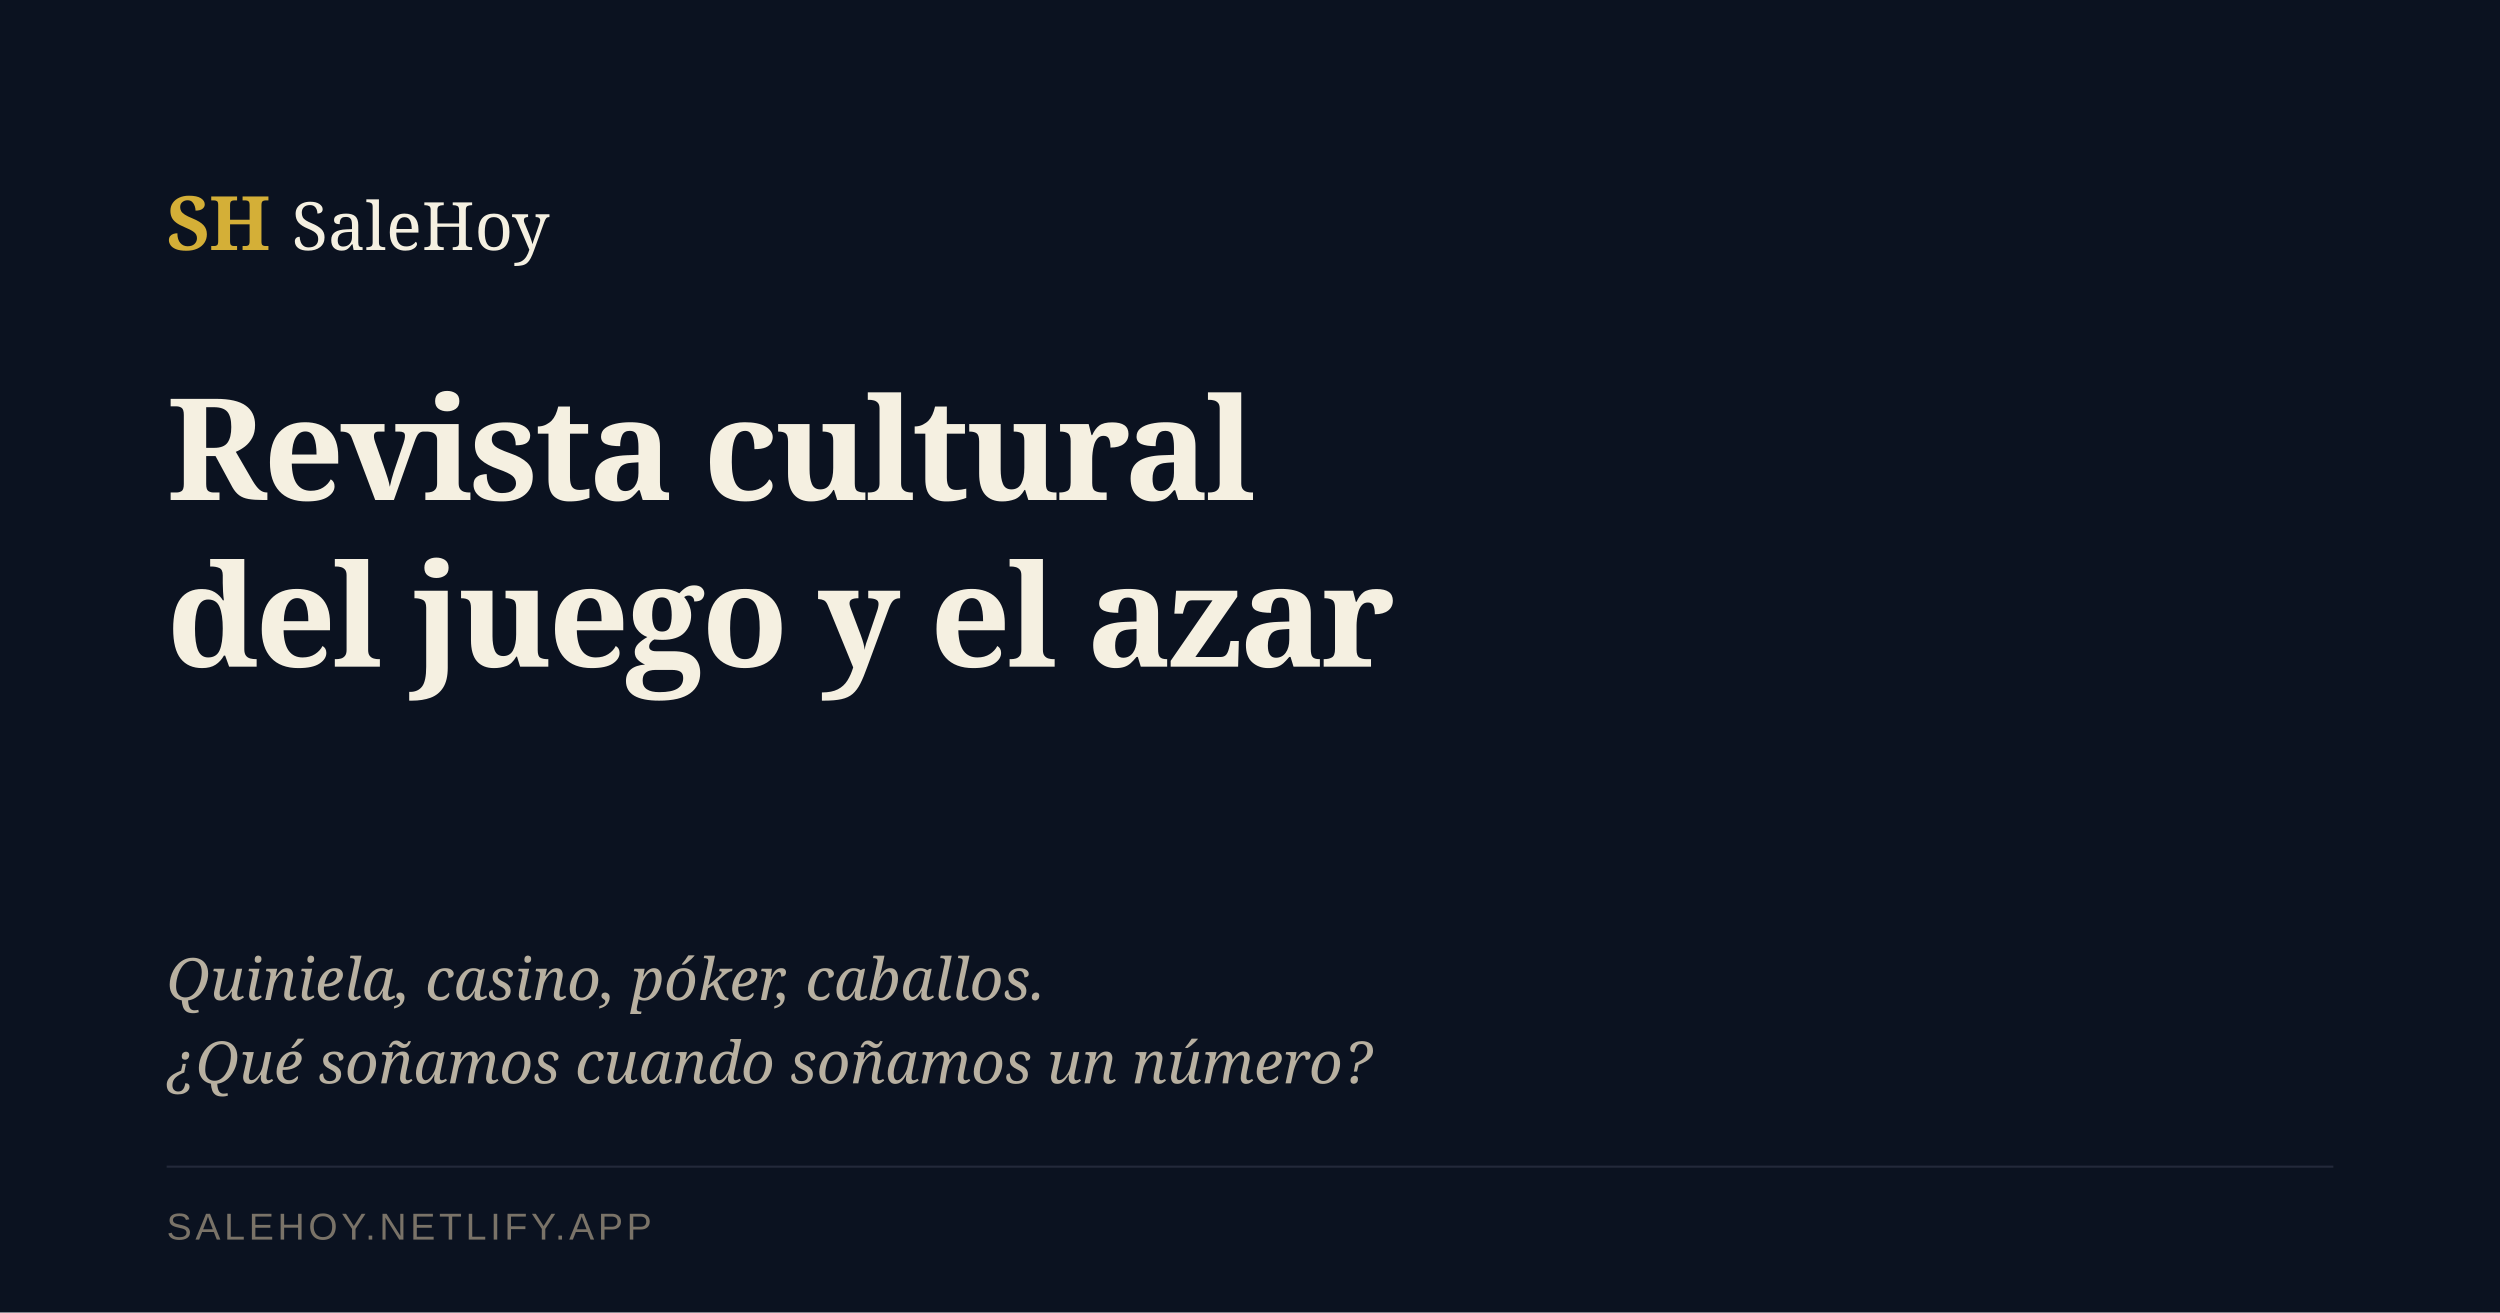
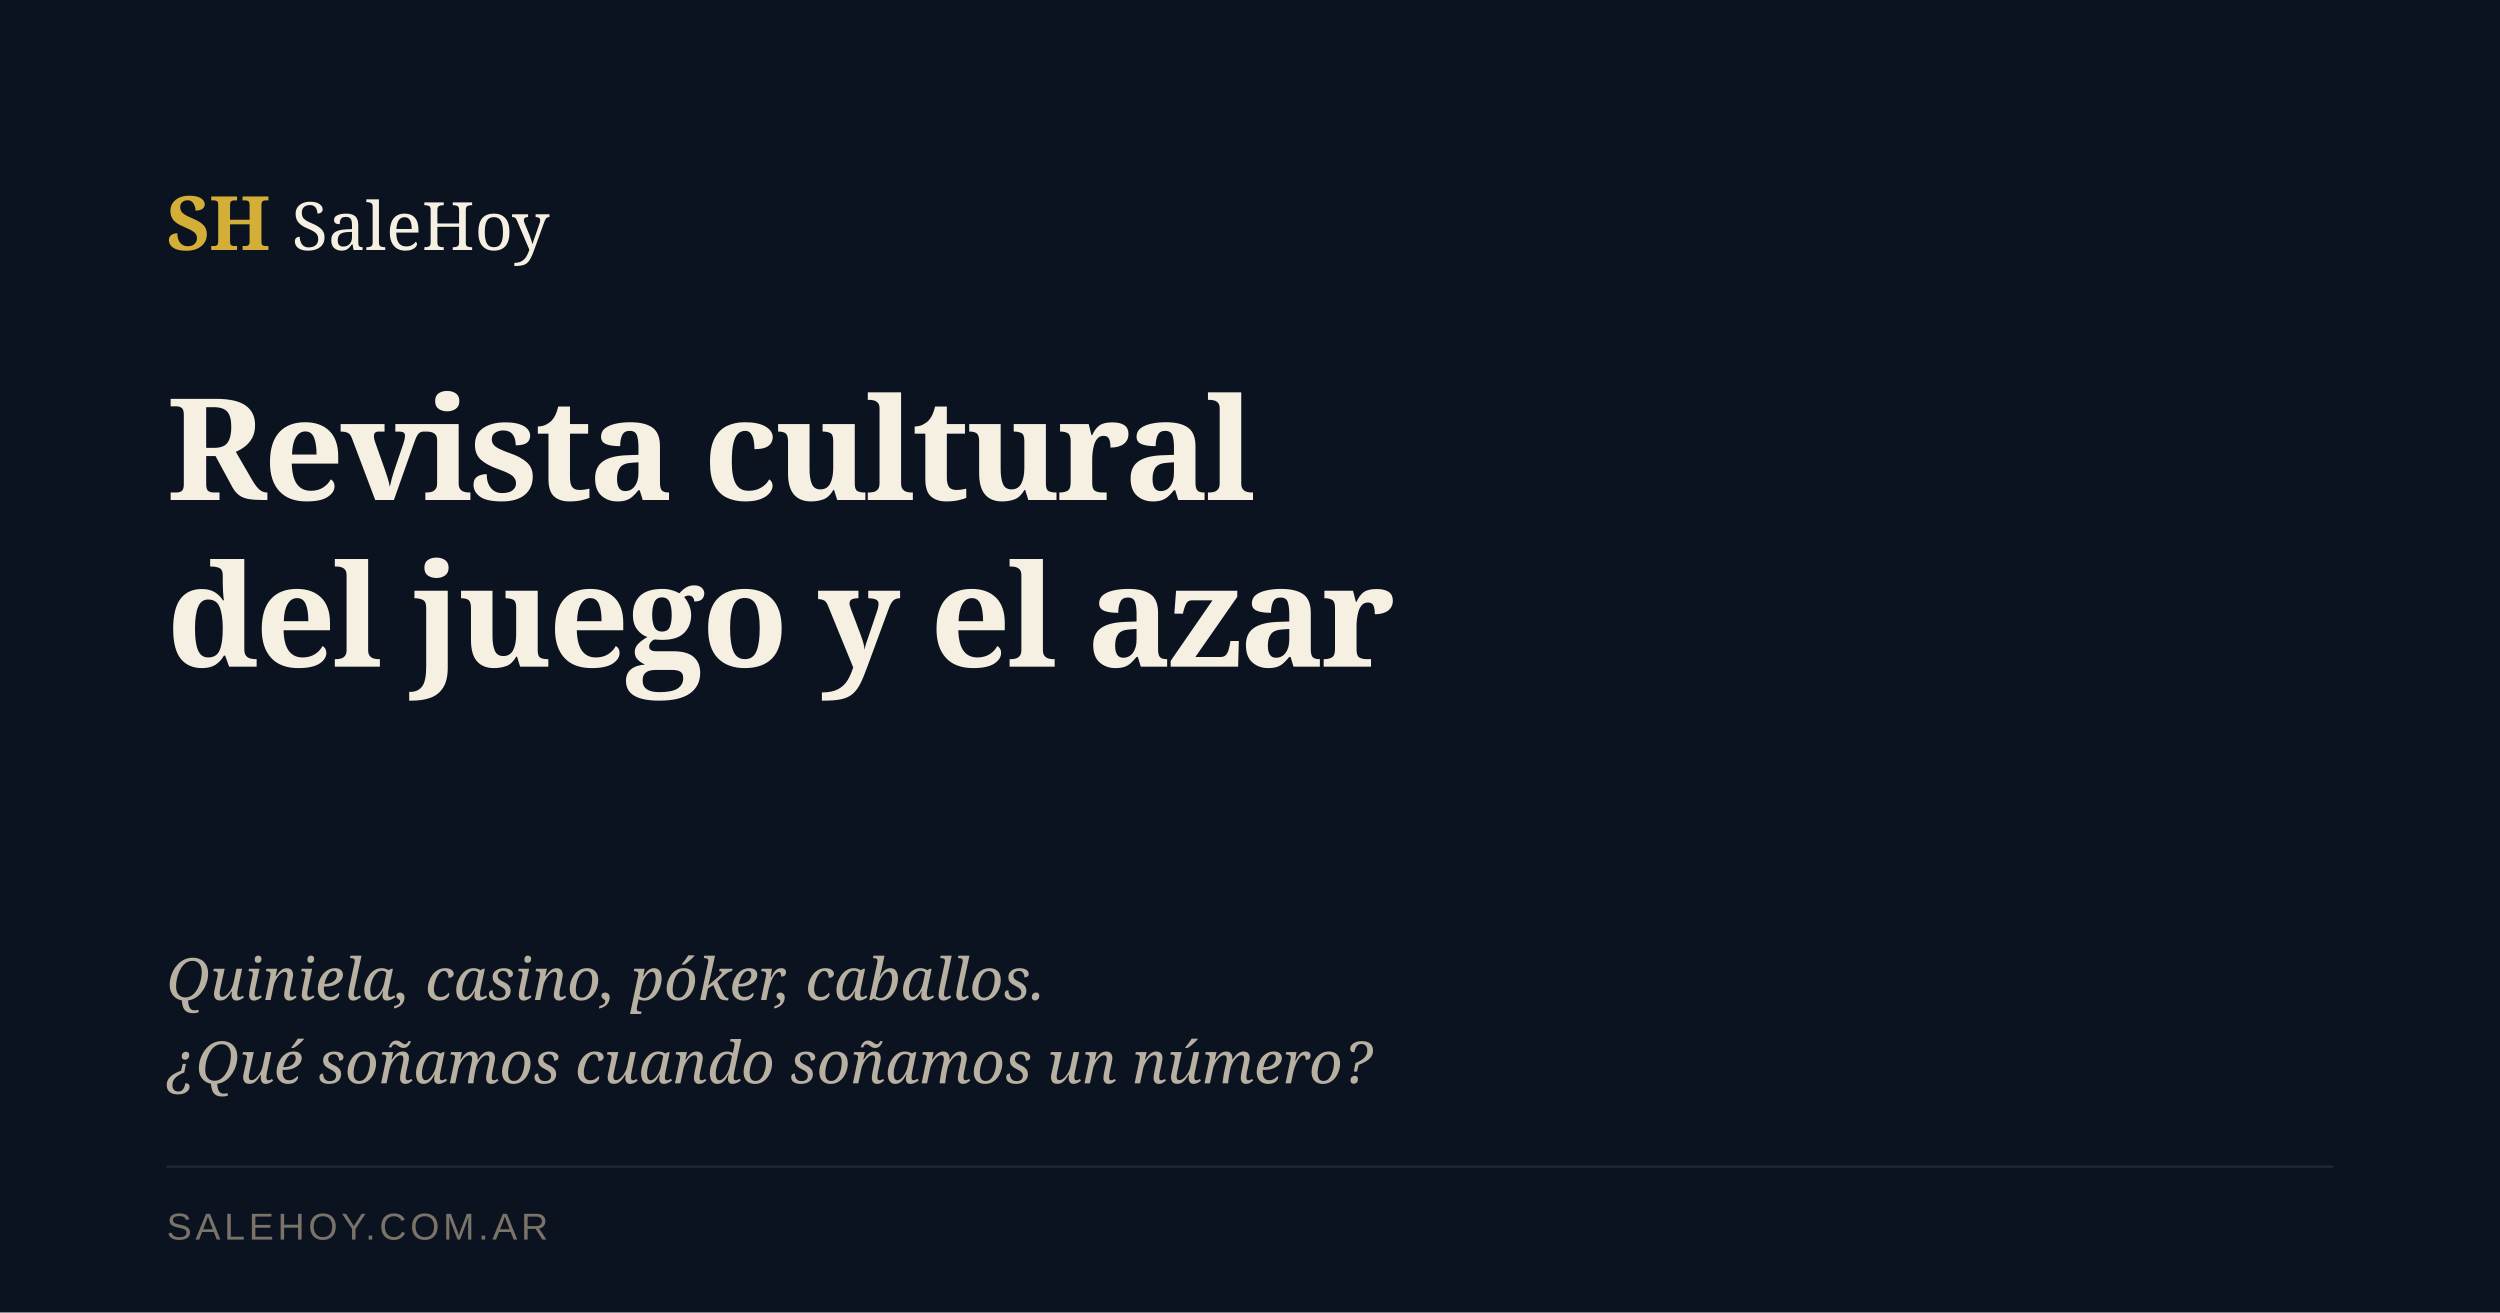
<svg xmlns="http://www.w3.org/2000/svg" viewBox="0 0 1200 630" preserveAspectRatio="xMidYMid meet">
  <rect width="1200" height="630" fill="#0B1220" />
  <g transform="translate(80, 80)">
    <text x="0" y="40" font-family="Georgia, serif" font-size="36" font-weight="700" fill="#D4AF37" letter-spacing="-0.02em">SH</text>
    <text x="60" y="40" font-family="Georgia, serif" font-size="32" font-weight="500" fill="#F5F0E1">SaleHoy</text>
  </g>
  <g transform="translate(80, 240)">
    <text x="0" y="0" font-family="Georgia, serif" font-size="68" font-weight="600" fill="#F5F0E1" letter-spacing="-0.025em">Revista cultural</text>
    <text x="0" y="80" font-family="Georgia, serif" font-size="68" font-weight="600" fill="#F5F0E1" letter-spacing="-0.025em">del juego y el azar</text>
  </g>
  <g transform="translate(80, 480)">
    <text x="0" y="0" font-family="Georgia, serif" font-style="italic" font-size="28" font-weight="400" fill="#B8B0A0">Quiniela, casino, póker, caballos.</text>
    <text x="0" y="40" font-family="Georgia, serif" font-style="italic" font-size="28" font-weight="400" fill="#B8B0A0">¿Qué soñamos cuando soñamos un número?</text>
  </g>
  <line x1="80" y1="560" x2="1120" y2="560" stroke="#23293A" stroke-width="1" />
-   <text x="80" y="595" font-family="Arial, sans-serif" font-size="18" fill="#7A7368" letter-spacing="0.1em">SALEHOY.NETLIFY.APP</text>
+   <text x="80" y="595" font-family="Arial, sans-serif" font-size="18" fill="#7A7368" letter-spacing="0.1em">SALEHOY.COM.AR</text>
</svg>
